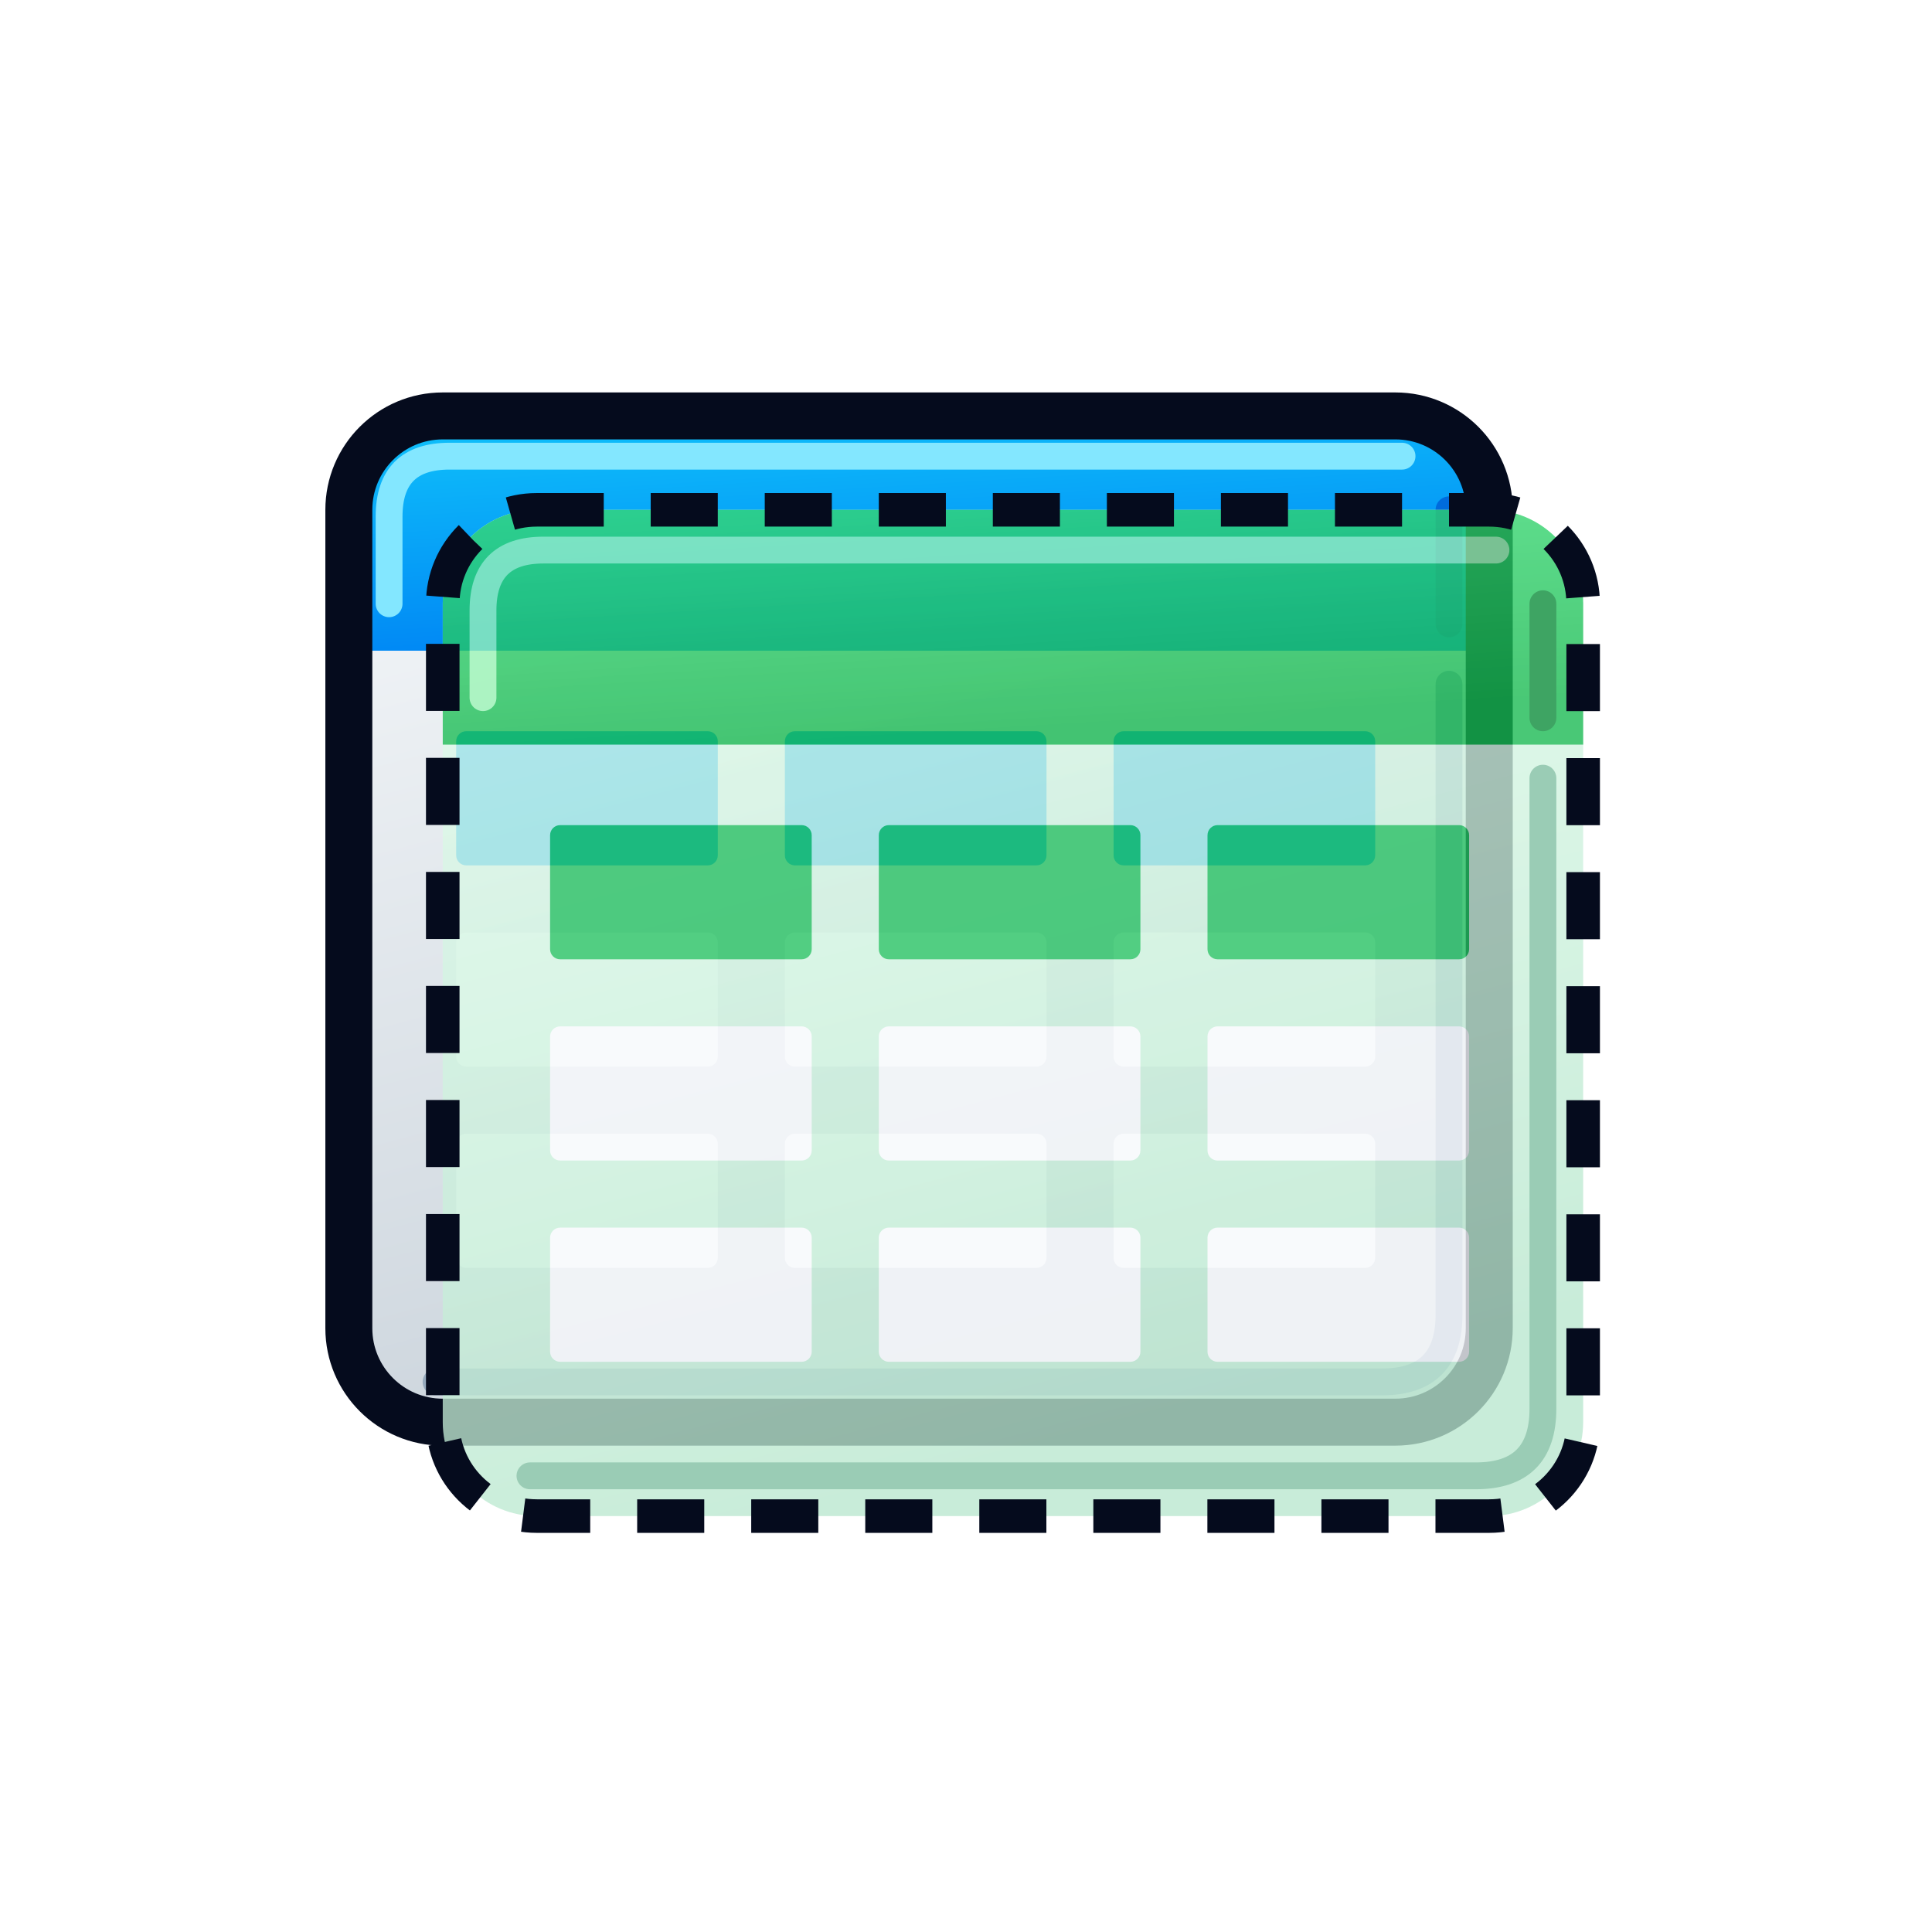
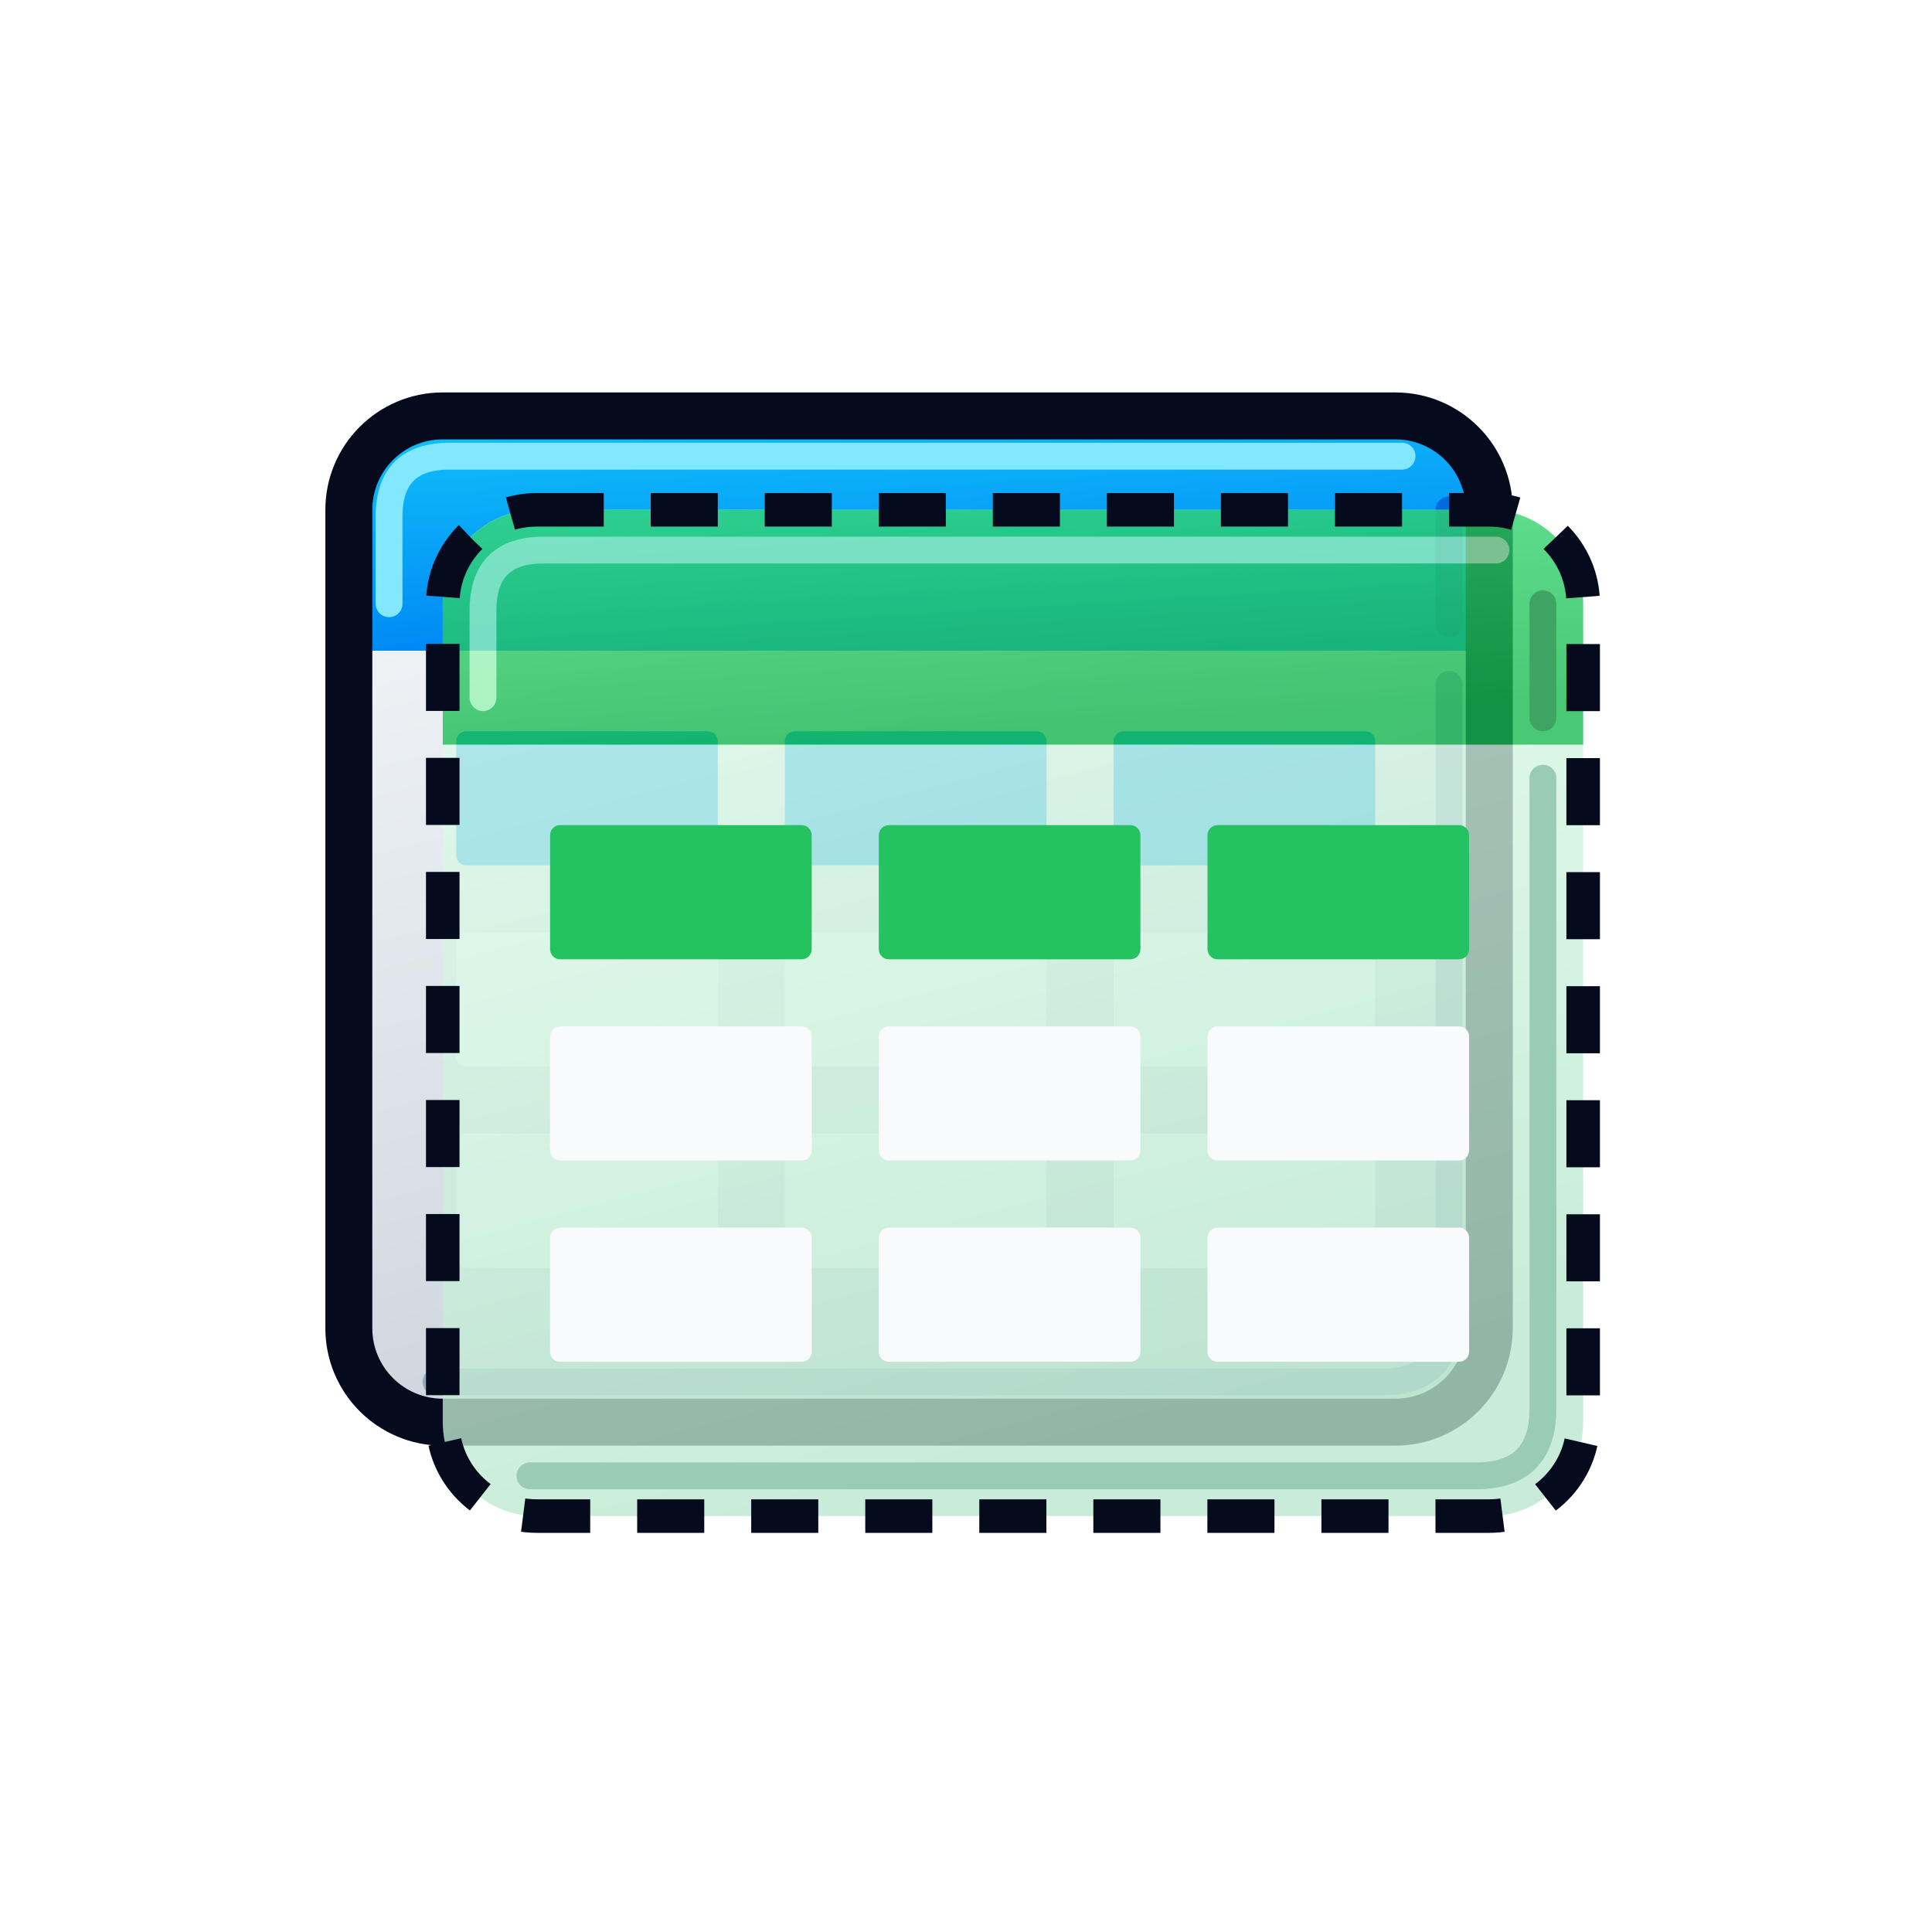
<svg xmlns="http://www.w3.org/2000/svg" width="288" height="288" viewBox="0 0 288 288" role="img" aria-labelledby="rdbms-view-title">
  <defs>
    <linearGradient id="rdbms-view-blue" x1="0" y1="0" x2=".3" y2="1">
      <stop offset="0" stop-color="#10c4fb" />
      <stop offset="1" stop-color="#0085f4" />
    </linearGradient>
    <linearGradient id="rdbms-view-green" x1="0" y1="0" x2=".3" y2="1">
      <stop offset="0" stop-color="#38db74" />
      <stop offset="1" stop-color="#16b94f" />
    </linearGradient>
    <linearGradient id="rdbms-view-paper" x1="0" y1="0" x2=".3" y2="1">
      <stop offset="0" stop-color="#f8fafc" />
      <stop offset="1" stop-color="#cbd4dc" />
    </linearGradient>
    <linearGradient id="rdbms-view-mint" x1="0" y1="0" x2=".3" y2="1">
      <stop offset="0" stop-color="#e8fff1" />
      <stop offset="1" stop-color="#b9e7ce" />
    </linearGradient>
    <rect id="rdbms-view-card" x="0" y="0" width="170" height="150" rx="14" />
    <clipPath id="rdbms-view-card-clip">
      <use href="#rdbms-view-card" />
    </clipPath>
  </defs>
  <g stroke-linecap="round" stroke-linejoin="round">
    <g id="rdbms-view-base" transform="translate(52 62)">
      <g opacity="1">
        <use href="#rdbms-view-card" fill="url(#rdbms-view-paper)" />
        <g clip-path="url(#rdbms-view-card-clip)">
          <path d="M0 0 H170 V35 H0Z" fill="url(#rdbms-view-blue)" />
          <path d="M6 28 V15 Q6 6 15 6 H157" fill="none" stroke="#83e7ff" stroke-width="4" />
          <path d="M164 14 V31" fill="none" stroke="#006bdd" stroke-width="4" />
          <path d="M164 40 V134 Q164 144 154 144 H13" fill="none" stroke="#96aabd" stroke-width="4" />
          <rect x="16" y="47" width="39" height="20" rx="1.5" fill="#009fee" />
          <rect x="65" y="47" width="39" height="20" rx="1.5" fill="#009fee" />
          <rect x="114" y="47" width="39" height="20" rx="1.5" fill="#009fee" />
          <rect x="16" y="77" width="39" height="20" rx="1.5" fill="#f8fafc" />
          <rect x="65" y="77" width="39" height="20" rx="1.5" fill="#f8fafc" />
          <rect x="114" y="77" width="39" height="20" rx="1.5" fill="#f8fafc" />
          <rect x="16" y="107" width="39" height="20" rx="1.5" fill="#f8fafc" />
          <rect x="65" y="107" width="39" height="20" rx="1.5" fill="#f8fafc" />
          <rect x="114" y="107" width="39" height="20" rx="1.5" fill="#f8fafc" />
        </g>
      </g>
      <use href="#rdbms-view-card" fill="none" stroke="#050b1d" stroke-width="7" />
    </g>
    <g id="rdbms-view-overlay" transform="translate(66 76)">
      <g opacity=".78">
        <use href="#rdbms-view-card" fill="url(#rdbms-view-mint)" />
        <g clip-path="url(#rdbms-view-card-clip)">
          <path d="M0 0 H170 V35 H0Z" fill="url(#rdbms-view-green)" />
          <path d="M6 28 V15 Q6 6 15 6 H157" fill="none" stroke="#9af5b5" stroke-width="4" />
          <path d="M164 14 V31" fill="none" stroke="#088a37" stroke-width="4" />
          <path d="M164 40 V134 Q164 144 154 144 H13" fill="none" stroke="#7dbea0" stroke-width="4" />
-           <rect x="16" y="47" width="39" height="20" rx="1.5" fill="#24c260" />
-           <rect x="65" y="47" width="39" height="20" rx="1.5" fill="#24c260" />
-           <rect x="114" y="47" width="39" height="20" rx="1.5" fill="#24c260" />
-           <rect x="16" y="77" width="39" height="20" rx="1.5" fill="#f8fafc" />
-           <rect x="65" y="77" width="39" height="20" rx="1.5" fill="#f8fafc" />
-           <rect x="114" y="77" width="39" height="20" rx="1.5" fill="#f8fafc" />
-           <rect x="16" y="107" width="39" height="20" rx="1.5" fill="#f8fafc" />
-           <rect x="65" y="107" width="39" height="20" rx="1.5" fill="#f8fafc" />
-           <rect x="114" y="107" width="39" height="20" rx="1.5" fill="#f8fafc" />
        </g>
+       </g>
+       <g clip-path="url(#rdbms-view-card-clip)">
+         <rect x="16" y="47" width="39" height="20" rx="1.5" fill="#24c260" />
+         <rect x="65" y="47" width="39" height="20" rx="1.5" fill="#24c260" />
+         <rect x="114" y="47" width="39" height="20" rx="1.5" fill="#24c260" />
+         <rect x="16" y="77" width="39" height="20" rx="1.5" fill="#f8fafc" />
+         <rect x="65" y="77" width="39" height="20" rx="1.5" fill="#f8fafc" />
+         <rect x="114" y="77" width="39" height="20" rx="1.5" fill="#f8fafc" />
+         <rect x="16" y="107" width="39" height="20" rx="1.5" fill="#f8fafc" />
+         <rect x="65" y="107" width="39" height="20" rx="1.5" fill="#f8fafc" />
+         <rect x="114" y="107" width="39" height="20" rx="1.5" fill="#f8fafc" />
      </g>
      <use href="#rdbms-view-card" fill="none" stroke="#050b1d" stroke-width="5" stroke-dasharray="10 7" stroke-linecap="butt" />
    </g>
  </g>
</svg>
